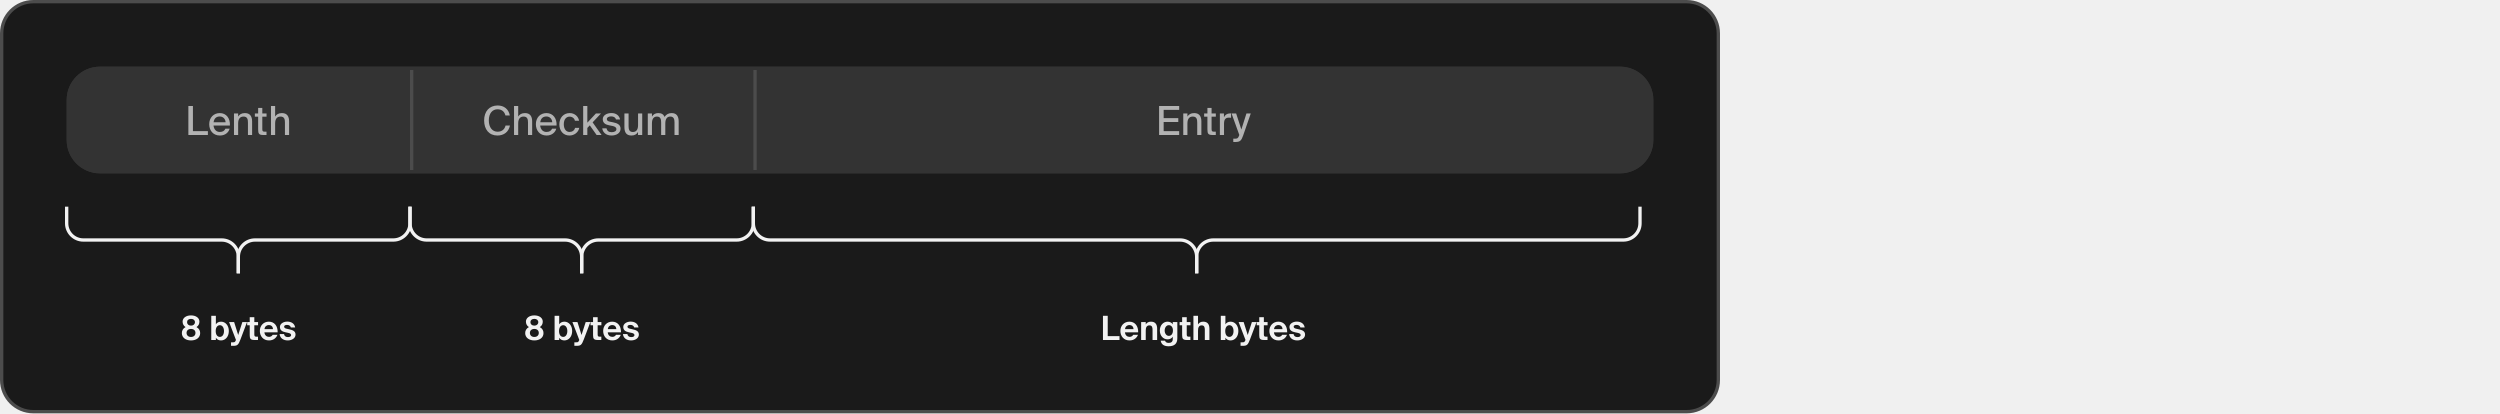
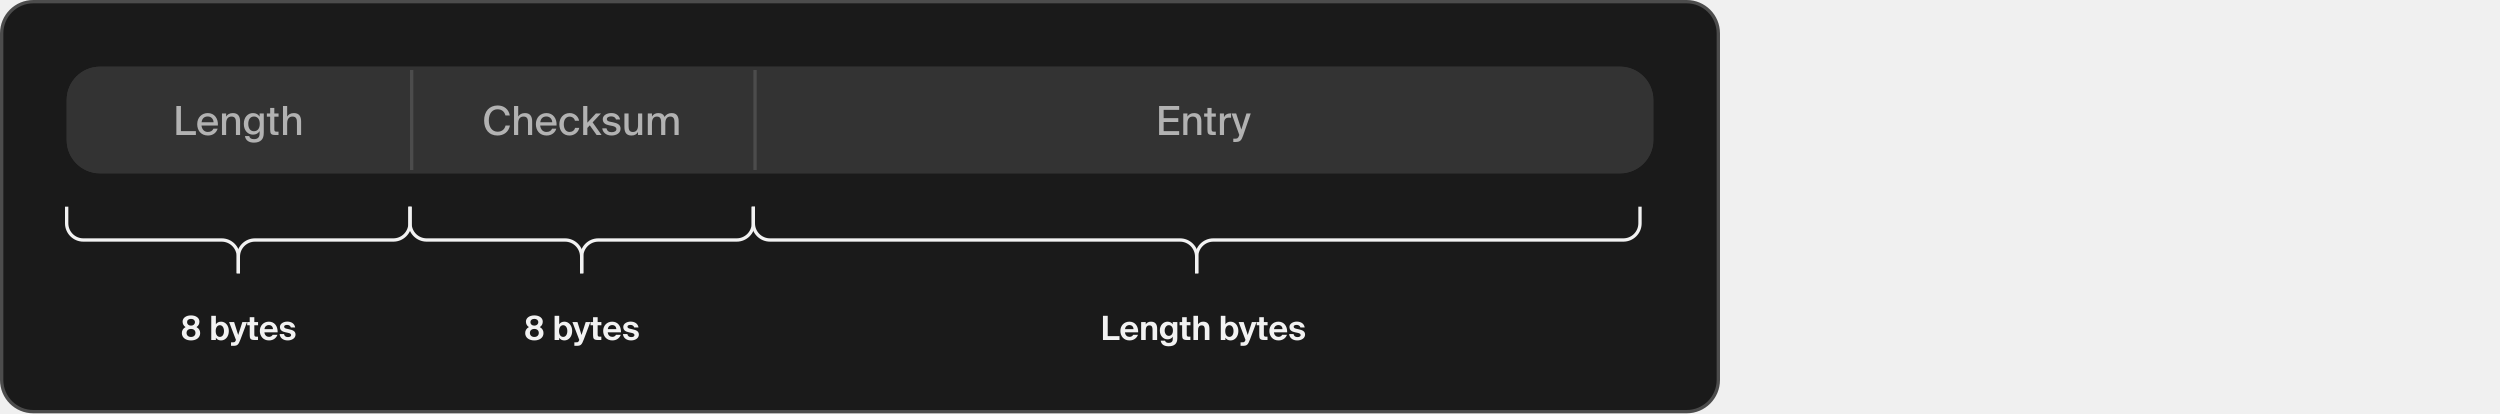
<svg xmlns="http://www.w3.org/2000/svg" width="750" height="124" viewBox="0 0 750 124" fill="none">
  <path d="M10 0.5H506C511.247 0.5 515.5 4.753 515.5 10V114C515.5 119.247 511.247 123.5 506 123.5H10C4.753 123.5 0.5 119.247 0.5 114V10C0.5 4.753 4.753 0.5 10 0.5Z" fill="#0D0D0D" />
  <path d="M10 0.5H506C511.247 0.5 515.5 4.753 515.5 10V114C515.5 119.247 511.247 123.5 506 123.5H10C4.753 123.5 0.5 119.247 0.5 114V10C0.5 4.753 4.753 0.5 10 0.5Z" fill="#1A1A1A" />
  <path d="M10 0.5H506C511.247 0.5 515.5 4.753 515.5 10V114C515.5 119.247 511.247 123.5 506 123.5H10C4.753 123.5 0.5 119.247 0.5 114V10C0.5 4.753 4.753 0.5 10 0.5Z" stroke="#4C4C4C" />
  <g clip-path="url(#clip0_10218_44858)">
    <rect width="103" height="32" transform="translate(20 20)" fill="#333333" />
-     <path d="M57.879 31.8V39.336H62.367V40.5H56.511V31.8H57.879ZM65.935 39.588C66.847 39.588 67.351 39.216 67.627 38.604H68.887C68.599 39.672 67.615 40.656 65.983 40.656C63.907 40.656 62.767 39.132 62.767 37.26C62.767 35.256 64.111 33.924 65.947 33.924C67.939 33.924 69.103 35.556 68.971 37.656H64.051C64.183 38.856 64.915 39.588 65.935 39.588ZM65.935 34.944C64.963 34.944 64.255 35.436 64.075 36.672H67.675C67.639 35.724 66.955 34.944 65.935 34.944ZM71.444 34.044V34.98C71.816 34.344 72.463 33.924 73.472 33.924C75.031 33.924 75.632 34.932 75.632 36.432V40.5H74.383V36.768C74.383 35.844 74.24 34.968 73.052 34.968C71.96 34.968 71.444 35.736 71.444 37.032V40.5H70.195V34.044H71.444ZM77.444 34.044V32.388H78.692V34.044H79.964V34.992H78.692V38.676C78.692 39.336 78.8 39.504 79.424 39.504H79.952V40.5H79.04C77.732 40.5 77.444 40.176 77.444 38.844V34.992H76.46V34.044H77.444ZM82.541 31.8V34.98C82.913 34.344 83.561 33.924 84.569 33.924C86.129 33.924 86.729 34.932 86.729 36.432V40.5H85.481V36.768C85.481 35.844 85.337 34.968 84.149 34.968C83.057 34.968 82.541 35.736 82.541 37.032V40.5H81.293V31.8H82.541Z" fill="#B2B2B2" />
+     <path d="M54.275 39.336H58.763V40.5H52.907V31.8H54.275V39.336ZM64.024 38.604H65.284C64.984 39.672 64.024 40.656 62.38 40.656C60.292 40.656 59.164 39.132 59.164 37.26C59.164 35.256 60.508 33.924 62.344 33.924C64.336 33.924 65.5 35.556 65.368 37.656H60.448C60.568 38.844 61.324 39.588 62.332 39.588C63.232 39.588 63.76 39.216 64.024 38.604ZM60.472 36.672H64.072C64.036 35.712 63.364 34.944 62.332 34.944C61.36 34.944 60.64 35.448 60.472 36.672ZM67.84 34.98C68.212 34.344 68.86 33.924 69.868 33.924C71.428 33.924 72.028 34.932 72.028 36.432V40.5H70.78V36.768C70.78 35.832 70.624 34.968 69.448 34.968C68.368 34.968 67.84 35.748 67.84 37.032V40.5H66.592V34.044H67.84V34.98ZM77.884 34.044H79.132V39.744C79.132 40.932 78.88 41.568 78.436 42.012C77.944 42.528 77.164 42.792 76.18 42.792C74.74 42.792 73.684 42.168 73.48 40.812H74.764C74.896 41.4 75.268 41.748 76.204 41.748C76.816 41.748 77.236 41.58 77.5 41.28C77.752 41.004 77.884 40.668 77.884 40.008V39.324C77.488 39.984 76.84 40.392 75.892 40.392C74.392 40.392 73.144 39.204 73.144 37.152C73.144 35.112 74.392 33.924 75.892 33.924C76.84 33.924 77.488 34.332 77.884 34.992V34.044ZM76.18 34.956C75.148 34.956 74.476 35.772 74.476 37.152C74.476 38.556 75.148 39.372 76.18 39.372C77.14 39.372 77.932 38.7 77.932 37.152C77.932 35.616 77.14 34.956 76.18 34.956ZM81.047 32.388H82.295V34.044H83.567V34.992H82.295V38.676C82.295 39.336 82.403 39.504 83.027 39.504H83.555V40.5H82.643C81.335 40.5 81.047 40.176 81.047 38.844V34.992H80.063V34.044H81.047V32.388ZM86.145 34.98C86.517 34.344 87.165 33.924 88.173 33.924C89.733 33.924 90.333 34.932 90.333 36.432V40.5H89.085V36.768C89.085 35.832 88.929 34.968 87.753 34.968C86.673 34.968 86.145 35.748 86.145 37.032V40.5H84.897V31.8H86.145V34.98Z" fill="#B2B2B2" />
    <mask id="path-5-inside-1_10218_44858" fill="white">
      <path d="M123 20H226V52H123V20Z" />
    </mask>
    <path d="M123 20H226V52H123V20Z" fill="#333333" />
    <path d="M123 52H124V20H123H122V52H123Z" fill="#4C4C4C" mask="url(#path-5-inside-1_10218_44858)" />
    <path d="M151.66 37.668H152.98C152.596 39.588 151.168 40.656 149.224 40.656C146.704 40.656 145.24 38.808 145.24 36.132C145.24 33.408 146.812 31.644 149.308 31.644C151.168 31.644 152.596 32.724 152.944 34.632H151.624C151.348 33.492 150.532 32.784 149.248 32.784C147.772 32.784 146.644 33.96 146.644 36.132C146.644 38.28 147.76 39.516 149.26 39.516C150.556 39.516 151.384 38.82 151.66 37.668ZM155.459 31.8V34.98C155.831 34.344 156.479 33.924 157.487 33.924C159.047 33.924 159.647 34.932 159.647 36.432V40.5H158.399V36.768C158.399 35.844 158.255 34.968 157.067 34.968C155.975 34.968 155.459 35.736 155.459 37.032V40.5H154.211V31.8H155.459ZM163.931 39.588C164.843 39.588 165.347 39.216 165.623 38.604H166.883C166.595 39.672 165.611 40.656 163.979 40.656C161.903 40.656 160.763 39.132 160.763 37.26C160.763 35.256 162.107 33.924 163.943 33.924C165.935 33.924 167.099 35.556 166.967 37.656H162.047C162.179 38.856 162.911 39.588 163.931 39.588ZM163.931 34.944C162.959 34.944 162.251 35.436 162.071 36.672H165.671C165.635 35.724 164.951 34.944 163.931 34.944ZM170.926 33.924C172.402 33.924 173.53 34.968 173.722 36.228H172.474C172.342 35.496 171.682 34.992 170.866 34.992C169.966 34.992 169.138 35.7 169.138 37.272C169.138 38.868 169.966 39.588 170.866 39.588C171.67 39.588 172.342 39.12 172.522 38.352H173.782C173.518 39.708 172.27 40.656 170.842 40.656C168.97 40.656 167.806 39.24 167.806 37.284C167.806 35.376 169.018 33.924 170.926 33.924ZM174.953 31.8H176.201V36.804L178.769 34.044H180.293L177.785 36.708L180.473 40.5H178.985L176.933 37.608L176.201 38.388V40.5H174.953V31.8ZM186.025 35.844H184.789C184.609 35.172 184.057 34.92 183.325 34.92C182.713 34.92 182.053 35.172 182.053 35.7C182.053 36.18 182.365 36.372 182.953 36.504L183.877 36.684C185.089 36.936 186.169 37.332 186.169 38.604C186.169 39.912 184.945 40.656 183.457 40.656C181.813 40.656 180.829 39.708 180.673 38.496H181.945C182.125 39.228 182.581 39.66 183.493 39.66C184.309 39.66 184.921 39.324 184.921 38.748C184.921 38.16 184.357 37.908 183.685 37.776L182.713 37.584C181.741 37.392 180.829 36.972 180.829 35.748C180.829 34.608 182.041 33.912 183.445 33.912C184.753 33.912 185.773 34.596 186.025 35.844ZM191.406 40.5V39.588C191.034 40.248 190.41 40.656 189.438 40.656C187.914 40.656 187.326 39.72 187.326 38.148V34.044H188.574V37.812C188.574 38.736 188.73 39.6 189.858 39.6C190.914 39.6 191.418 38.832 191.418 37.548V34.044H192.666V40.5H191.406ZM195.584 37.032V40.5H194.336V34.044H195.584V34.98C195.956 34.344 196.568 33.924 197.492 33.924C198.5 33.924 199.076 34.344 199.364 35.064C199.904 34.248 200.648 33.924 201.5 33.924C203.012 33.924 203.6 34.932 203.6 36.432V40.5H202.352V36.768C202.352 35.844 202.196 34.968 201.08 34.968C200.084 34.968 199.592 35.736 199.592 37.032V40.5H198.344V36.768C198.344 35.844 198.188 34.968 197.072 34.968C196.064 34.968 195.584 35.736 195.584 37.032Z" fill="#B2B2B2" />
    <mask id="path-8-inside-2_10218_44858" fill="white">
      <path d="M226 20H496V52H226V20Z" />
    </mask>
    <path d="M226 20H496V52H226V20Z" fill="#333333" />
    <path d="M226 52H227V20H226H225V52H226Z" fill="#4C4C4C" mask="url(#path-8-inside-2_10218_44858)" />
    <path d="M347.728 40.5V31.8H353.752V32.964H349.096V35.448H353.488V36.6H349.096V39.336H353.752V40.5H347.728ZM356.227 34.044V34.98C356.599 34.344 357.247 33.924 358.255 33.924C359.815 33.924 360.415 34.932 360.415 36.432V40.5H359.167V36.768C359.167 35.844 359.023 34.968 357.835 34.968C356.743 34.968 356.227 35.736 356.227 37.032V40.5H354.979V34.044H356.227ZM362.227 34.044V32.388H363.475V34.044H364.747V34.992H363.475V38.676C363.475 39.336 363.583 39.504 364.207 39.504H364.735V40.5H363.823C362.515 40.5 362.227 40.176 362.227 38.844V34.992H361.243V34.044H362.227ZM369.319 34.032V35.328C369.091 35.304 368.875 35.292 368.671 35.292C367.711 35.292 367.207 35.76 367.207 37.116V40.5H365.959V34.044H367.183V35.184C367.519 34.452 368.155 34.032 368.971 34.02C369.079 34.02 369.211 34.02 369.319 34.032ZM370.583 42.6H369.983V41.604H370.475C371.147 41.604 371.435 41.544 371.747 40.632L371.795 40.488L369.467 34.044H370.847L372.407 38.856L373.931 34.044H375.227L372.947 40.644C372.407 42.168 372.047 42.6 370.583 42.6Z" fill="#B2B2B2" />
  </g>
  <rect x="20.5" y="20.5" width="475" height="31" rx="9.5" stroke="#333333" />
  <path d="M20 62V67C20 69.761 22.239 72 25 72H66.5C69.261 72 71.5 74.239 71.5 77V82" stroke="#F2F2F2" stroke-miterlimit="10" />
  <path d="M123 62V67C123 69.761 120.761 72 118 72H76.5C73.739 72 71.5 74.239 71.5 77V82" stroke="#F2F2F2" stroke-miterlimit="10" />
  <path d="M123 62V67C123 69.761 125.239 72 128 72H169.5C172.261 72 174.5 74.239 174.5 77V82" stroke="#F2F2F2" stroke-miterlimit="10" />
  <path d="M226 62V67C226 69.761 223.761 72 221 72H179.5C176.739 72 174.5 74.239 174.5 77V82" stroke="#F2F2F2" stroke-miterlimit="10" />
  <path d="M226 62V67C226 69.761 228.239 72 231 72H354C356.761 72 359 74.239 359 77V82" stroke="#F2F2F2" stroke-miterlimit="10" />
  <path d="M492 62V67C492 69.761 489.761 72 487 72H364C361.239 72 359 74.239 359 77V82" stroke="#F2F2F2" stroke-miterlimit="10" />
  <g clip-path="url(#clip1_10218_44858)">
    <path d="M57.298 94.62C58.838 94.62 59.828 95.41 59.828 96.48C59.828 97.13 59.578 97.73 58.948 98.12C59.758 98.59 60.048 99.22 60.048 99.93C60.048 101.34 58.838 102.13 57.298 102.13C55.778 102.13 54.558 101.34 54.558 99.93C54.558 99.22 54.858 98.57 55.668 98.12C55.068 97.77 54.778 97.13 54.778 96.49C54.778 95.41 55.778 94.62 57.298 94.62ZM57.298 98.68C56.488 98.68 55.968 99.15 55.968 99.87C55.968 100.59 56.488 101.09 57.298 101.09C58.128 101.09 58.638 100.59 58.638 99.87C58.638 99.15 58.128 98.68 57.298 98.68ZM58.488 96.65C58.488 96.05 58.018 95.66 57.298 95.66C56.578 95.66 56.118 96.05 56.118 96.65C56.118 97.25 56.578 97.69 57.298 97.69C58.018 97.69 58.488 97.25 58.488 96.65ZM65.97 101.07C66.69 101.07 67.2 100.37 67.2 99.32C67.2 98.27 66.69 97.56 65.97 97.56C65.21 97.56 64.71 98.23 64.71 99.31C64.71 100.42 65.21 101.07 65.97 101.07ZM64.76 102H63.38V94.75H64.76V97.31C65.05 96.8 65.63 96.5 66.31 96.5C67.61 96.5 68.65 97.62 68.65 99.31C68.65 101.03 67.59 102.13 66.31 102.13C65.75 102.13 65.11 101.92 64.76 101.32V102ZM69.887 103.75H69.307V102.69H69.827C70.287 102.69 70.487 102.7 70.727 102.13L70.787 101.98L68.727 96.62H70.237L71.457 100.5L72.707 96.62H74.107L72.137 101.84C71.497 103.51 71.227 103.75 69.887 103.75ZM74.917 96.62V95.16H76.297V96.62H77.417V97.57H76.297V100.35C76.297 100.9 76.487 101.01 76.977 101.01H77.397V102H76.387C75.147 102 74.917 101.62 74.917 100.55V97.57H74.157V96.62H74.917ZM83.292 99.69H79.322C79.402 100.61 80.022 101.06 80.682 101.06C81.112 101.06 81.532 100.91 81.812 100.44H83.232C82.942 101.24 82.162 102.13 80.692 102.13C78.962 102.13 77.952 100.84 77.952 99.29C77.952 97.69 79.062 96.5 80.652 96.5C82.312 96.5 83.342 97.79 83.292 99.69ZM80.642 97.51C80.122 97.51 79.452 97.83 79.342 98.74H81.892C81.862 97.83 81.222 97.51 80.642 97.51ZM88.549 98.24H87.259C87.149 97.79 86.749 97.47 86.109 97.47C85.599 97.47 85.239 97.66 85.239 97.99C85.239 98.28 85.449 98.5 85.959 98.61L86.679 98.77C87.749 99.01 88.659 99.28 88.659 100.39C88.659 101.47 87.549 102.13 86.329 102.13C85.009 102.13 84.009 101.45 83.879 100.22H85.209C85.289 100.74 85.649 101.13 86.369 101.13C86.969 101.13 87.339 100.91 87.339 100.52C87.339 100.12 86.929 99.97 86.459 99.86L85.659 99.69C84.649 99.48 83.979 99.06 83.979 98.08C83.979 97.12 85.019 96.48 86.179 96.48C87.299 96.48 88.359 97 88.549 98.24Z" fill="#F2F2F2" />
    <path d="M160.298 94.62C161.838 94.62 162.828 95.41 162.828 96.48C162.828 97.13 162.578 97.73 161.948 98.12C162.758 98.59 163.048 99.22 163.048 99.93C163.048 101.34 161.838 102.13 160.298 102.13C158.778 102.13 157.558 101.34 157.558 99.93C157.558 99.22 157.858 98.57 158.668 98.12C158.068 97.77 157.778 97.13 157.778 96.49C157.778 95.41 158.778 94.62 160.298 94.62ZM160.298 98.68C159.488 98.68 158.968 99.15 158.968 99.87C158.968 100.59 159.488 101.09 160.298 101.09C161.128 101.09 161.638 100.59 161.638 99.87C161.638 99.15 161.128 98.68 160.298 98.68ZM161.488 96.65C161.488 96.05 161.018 95.66 160.298 95.66C159.578 95.66 159.118 96.05 159.118 96.65C159.118 97.25 159.578 97.69 160.298 97.69C161.018 97.69 161.488 97.25 161.488 96.65ZM168.97 101.07C169.69 101.07 170.2 100.37 170.2 99.32C170.2 98.27 169.69 97.56 168.97 97.56C168.21 97.56 167.71 98.23 167.71 99.31C167.71 100.42 168.21 101.07 168.97 101.07ZM167.76 102H166.38V94.75H167.76V97.31C168.05 96.8 168.63 96.5 169.31 96.5C170.61 96.5 171.65 97.62 171.65 99.31C171.65 101.03 170.59 102.13 169.31 102.13C168.75 102.13 168.11 101.92 167.76 101.32V102ZM172.887 103.75H172.307V102.69H172.827C173.287 102.69 173.487 102.7 173.727 102.13L173.787 101.98L171.727 96.62H173.237L174.457 100.5L175.707 96.62H177.107L175.137 101.84C174.497 103.51 174.227 103.75 172.887 103.75ZM177.917 96.62V95.16H179.297V96.62H180.417V97.57H179.297V100.35C179.297 100.9 179.487 101.01 179.977 101.01H180.397V102H179.387C178.147 102 177.917 101.62 177.917 100.55V97.57H177.157V96.62H177.917ZM186.292 99.69H182.322C182.402 100.61 183.022 101.06 183.682 101.06C184.112 101.06 184.532 100.91 184.812 100.44H186.232C185.942 101.24 185.162 102.13 183.692 102.13C181.962 102.13 180.952 100.84 180.952 99.29C180.952 97.69 182.062 96.5 183.652 96.5C185.312 96.5 186.342 97.79 186.292 99.69ZM183.642 97.51C183.122 97.51 182.452 97.83 182.342 98.74H184.892C184.862 97.83 184.222 97.51 183.642 97.51ZM191.549 98.24H190.259C190.149 97.79 189.749 97.47 189.109 97.47C188.599 97.47 188.239 97.66 188.239 97.99C188.239 98.28 188.449 98.5 188.959 98.61L189.679 98.77C190.749 99.01 191.659 99.28 191.659 100.39C191.659 101.47 190.549 102.13 189.329 102.13C188.009 102.13 187.009 101.45 186.879 100.22H188.209C188.289 100.74 188.649 101.13 189.369 101.13C189.969 101.13 190.339 100.91 190.339 100.52C190.339 100.12 189.929 99.97 189.459 99.86L188.659 99.69C187.649 99.48 186.979 99.06 186.979 98.08C186.979 97.12 188.019 96.48 189.179 96.48C190.299 96.48 191.359 97 191.549 98.24Z" fill="#F2F2F2" />
    <path d="M332.318 94.75V100.84H335.848V102H330.888V94.75H332.318ZM341.454 99.69H337.484C337.564 100.61 338.184 101.06 338.844 101.06C339.274 101.06 339.694 100.91 339.974 100.44H341.394C341.104 101.24 340.324 102.13 338.854 102.13C337.124 102.13 336.114 100.84 336.114 99.29C336.114 97.69 337.224 96.5 338.814 96.5C340.474 96.5 341.504 97.79 341.454 99.69ZM338.804 97.51C338.284 97.51 337.614 97.83 337.504 98.74H340.054C340.024 97.83 339.384 97.51 338.804 97.51ZM343.723 96.62V97.33C344.033 96.78 344.613 96.5 345.283 96.5C346.573 96.5 347.143 97.28 347.143 98.61V102H345.763V98.91C345.763 98.22 345.613 97.61 344.833 97.61C343.923 97.61 343.723 98.35 343.723 99.2V102H342.343V96.62H343.723ZM350.64 100.76C351.41 100.76 351.88 100.11 351.88 99.15C351.88 98.2 351.41 97.55 350.64 97.55C349.93 97.55 349.4 98.26 349.4 99.16C349.4 100.05 349.93 100.76 350.64 100.76ZM351.83 96.62H353.2V101.46C353.2 103.22 352.21 103.88 350.56 103.88C349.41 103.88 348.4 103.46 348.21 102.21H349.52C349.64 102.65 350.01 102.87 350.63 102.87C351.35 102.87 351.83 102.53 351.83 101.72V101C351.48 101.59 350.85 101.81 350.29 101.81C348.97 101.81 347.95 100.72 347.95 99.15C347.95 97.62 348.94 96.5 350.29 96.5C350.97 96.5 351.59 96.85 351.83 97.32V96.62ZM354.642 96.62V95.16H356.022V96.62H357.142V97.57H356.022V100.35C356.022 100.9 356.212 101.01 356.702 101.01H357.122V102H356.112C354.872 102 354.642 101.62 354.642 100.55V97.57H353.882V96.62H354.642ZM359.406 94.75V97.33C359.716 96.78 360.296 96.5 360.966 96.5C362.256 96.5 362.826 97.28 362.826 98.61V102H361.446V98.91C361.446 98.22 361.296 97.61 360.516 97.61C359.606 97.61 359.406 98.35 359.406 99.2V102H358.026V94.75H359.406ZM368.829 101.07C369.549 101.07 370.059 100.37 370.059 99.32C370.059 98.27 369.549 97.56 368.829 97.56C368.069 97.56 367.569 98.23 367.569 99.31C367.569 100.42 368.069 101.07 368.829 101.07ZM367.619 102H366.239V94.75H367.619V97.31C367.909 96.8 368.489 96.5 369.169 96.5C370.469 96.5 371.509 97.62 371.509 99.31C371.509 101.03 370.449 102.13 369.169 102.13C368.609 102.13 367.969 101.92 367.619 101.32V102ZM372.746 103.75H372.166V102.69H372.686C373.146 102.69 373.346 102.7 373.586 102.13L373.646 101.98L371.586 96.62H373.096L374.316 100.5L375.566 96.62H376.966L374.996 101.84C374.356 103.51 374.086 103.75 372.746 103.75ZM377.777 96.62V95.16H379.157V96.62H380.277V97.57H379.157V100.35C379.157 100.9 379.347 101.01 379.837 101.01H380.257V102H379.247C378.007 102 377.777 101.62 377.777 100.55V97.57H377.017V96.62H377.777ZM386.151 99.69H382.181C382.261 100.61 382.881 101.06 383.541 101.06C383.971 101.06 384.391 100.91 384.671 100.44H386.091C385.801 101.24 385.021 102.13 383.551 102.13C381.821 102.13 380.811 100.84 380.811 99.29C380.811 97.69 381.921 96.5 383.511 96.5C385.171 96.5 386.201 97.79 386.151 99.69ZM383.501 97.51C382.981 97.51 382.311 97.83 382.201 98.74H384.751C384.721 97.83 384.081 97.51 383.501 97.51ZM391.409 98.24H390.119C390.009 97.79 389.609 97.47 388.969 97.47C388.459 97.47 388.099 97.66 388.099 97.99C388.099 98.28 388.309 98.5 388.819 98.61L389.539 98.77C390.609 99.01 391.519 99.28 391.519 100.39C391.519 101.47 390.409 102.13 389.189 102.13C387.869 102.13 386.869 101.45 386.739 100.22H388.069C388.149 100.74 388.509 101.13 389.229 101.13C389.829 101.13 390.199 100.91 390.199 100.52C390.199 100.12 389.789 99.97 389.319 99.86L388.519 99.69C387.509 99.48 386.839 99.06 386.839 98.08C386.839 97.12 387.879 96.48 389.039 96.48C390.159 96.48 391.219 97 391.409 98.24Z" fill="#F2F2F2" />
  </g>
  <defs>
    <clipPath id="clip0_10218_44858">
      <rect x="20" y="20" width="476" height="32" rx="10" fill="white" />
    </clipPath>
    <clipPath id="clip1_10218_44858">
      <rect x="20" y="92" width="476" height="12" rx="6" fill="white" />
    </clipPath>
  </defs>
</svg>
